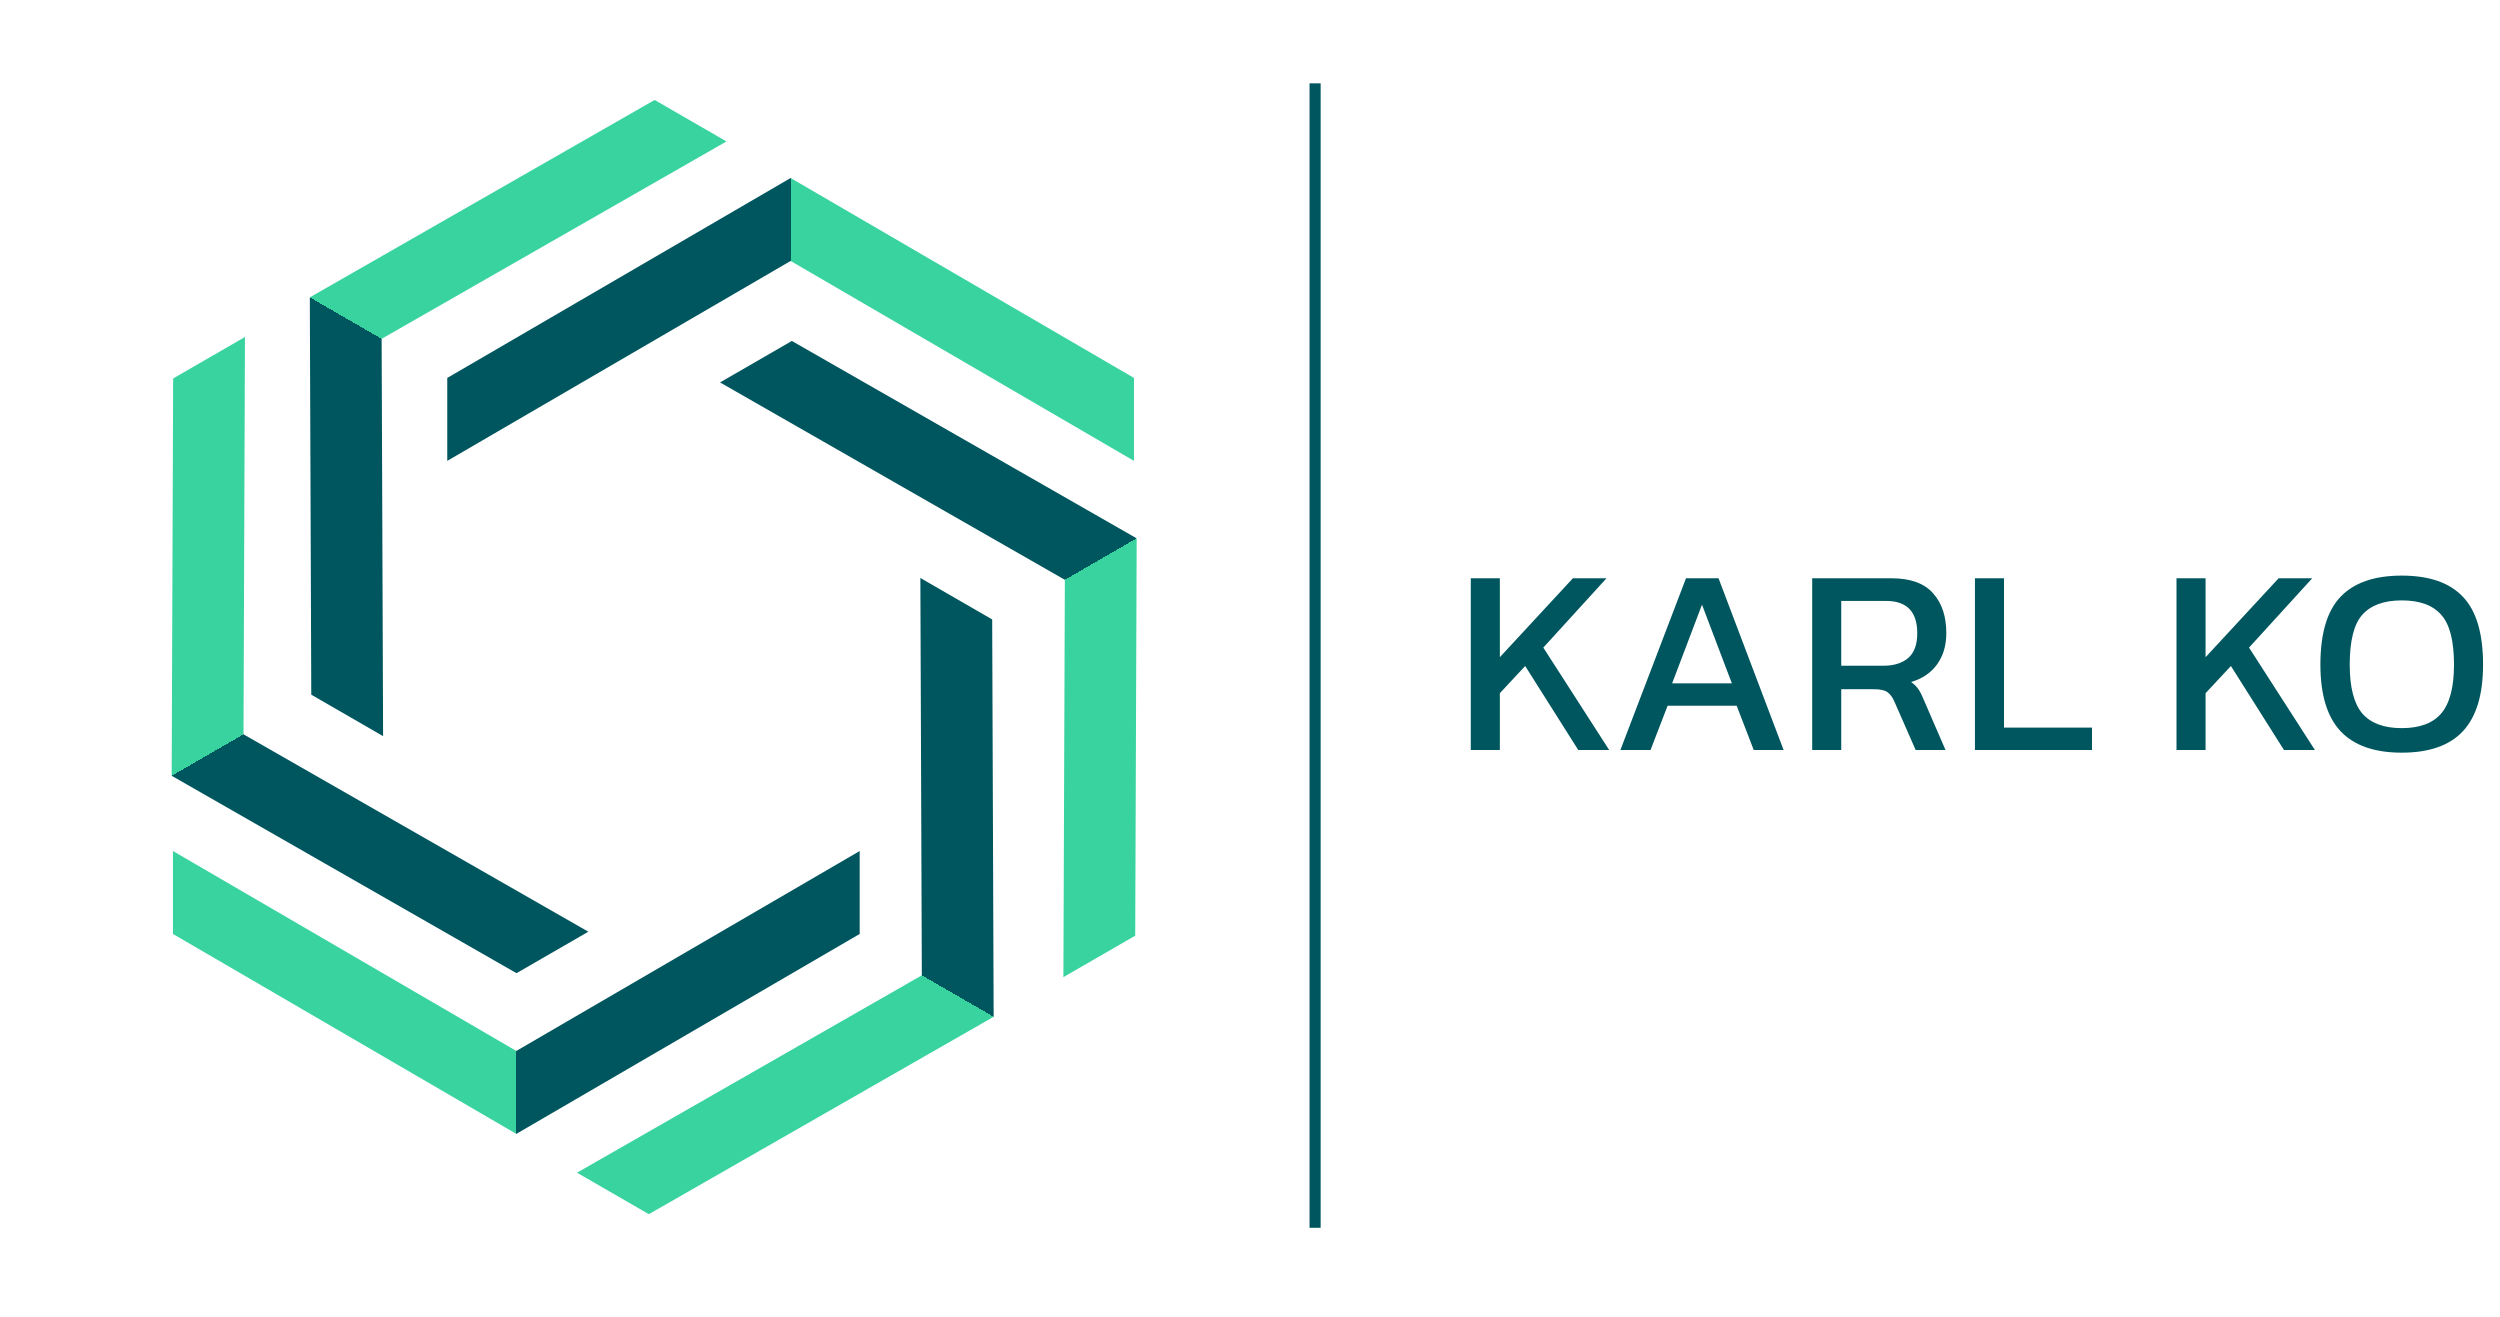
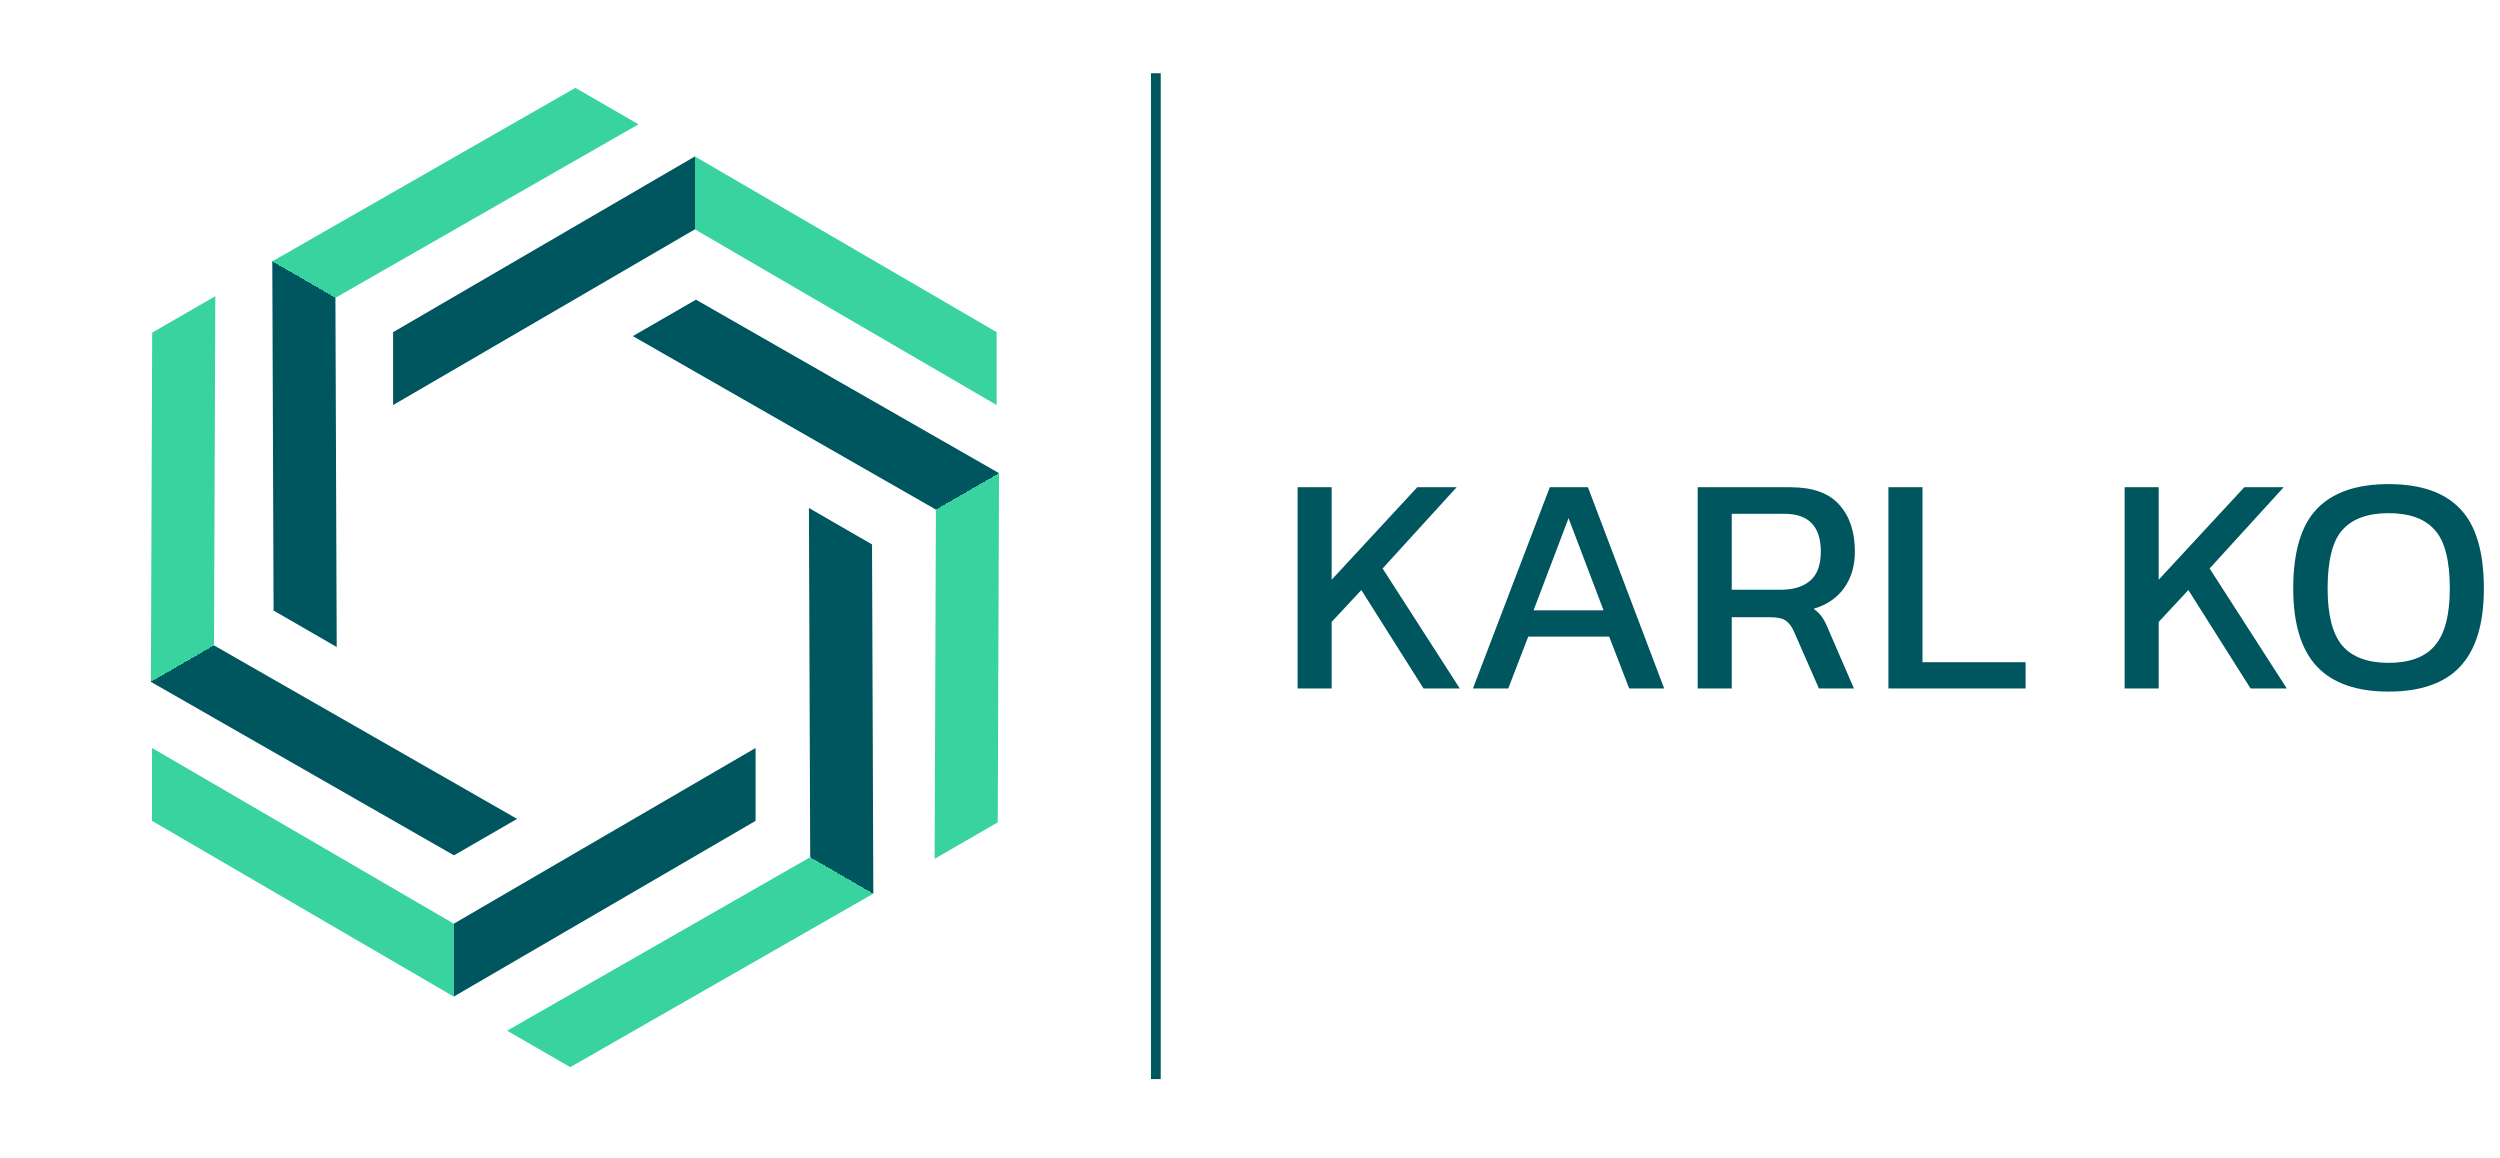
- <svg xmlns="http://www.w3.org/2000/svg" width="450" height="237" viewBox="0 0 450 237" fill="none">
-   <path fill-rule="evenodd" clip-rule="evenodd" d="M116.789 218.551L178.857 183.02L178.594 111.501L165.666 104.037L165.929 175.556L103.861 211.087L116.789 218.551Z" fill="url(#paint0_linear_12_19)" />
-   <path fill-rule="evenodd" clip-rule="evenodd" d="M31.133 168.112L92.938 204.099L154.744 168.112V153.184L92.938 189.171L31.133 153.184V168.112Z" fill="url(#paint1_linear_12_19)" />
-   <path fill-rule="evenodd" clip-rule="evenodd" d="M31.166 68.123L30.903 139.641L92.971 175.173L105.899 167.708L43.831 132.177L44.094 60.659L31.166 68.123Z" fill="url(#paint2_linear_12_19)" />
-   <path fill-rule="evenodd" clip-rule="evenodd" d="M117.834 17.994L55.766 53.525L56.029 125.043L68.957 132.507L68.694 60.989L130.762 25.458L117.834 17.994Z" fill="url(#paint3_linear_12_19)" />
-   <path fill-rule="evenodd" clip-rule="evenodd" d="M204.117 68.029L142.312 32.042L80.507 68.029V82.957L142.312 46.97L204.117 82.957V68.029Z" fill="url(#paint4_linear_12_19)" />
-   <path fill-rule="evenodd" clip-rule="evenodd" d="M204.339 168.421L204.602 96.903L142.533 61.372L129.605 68.836L191.674 104.367L191.411 175.885L204.339 168.421Z" fill="url(#paint5_linear_12_19)" />
-   <path d="M264.74 135V104.088H269.972V118.296L283.124 104.088H289.172L277.796 116.568L289.652 135H284.084L274.532 119.88L269.972 124.776V135H264.74ZM291.672 135L303.48 104.088H309.336L321.048 135H315.672L312.6 127.032H300.168L297.096 135H291.672ZM300.984 123H311.736L306.36 108.84L300.984 123ZM326.193 135V104.088H340.401C343.857 104.088 346.369 104.984 347.937 106.776C349.537 108.536 350.337 110.936 350.337 113.976C350.337 116.152 349.793 118.008 348.705 119.544C347.617 121.08 346.049 122.152 344.001 122.76C344.577 123.176 345.025 123.624 345.345 124.104C345.665 124.584 345.985 125.224 346.305 126.024L350.193 135H344.817L341.025 126.36C340.673 125.528 340.241 124.936 339.729 124.584C339.249 124.232 338.417 124.056 337.233 124.056H331.425V135H326.193ZM331.425 119.832H339.009C340.897 119.832 342.385 119.368 343.473 118.44C344.561 117.512 345.105 116.024 345.105 113.976C345.105 110.104 343.233 108.168 339.489 108.168H331.425V119.832ZM355.49 135V104.088H360.722V130.968H376.562V135H355.49ZM391.771 135V104.088H397.003V118.296L410.155 104.088H416.203L404.827 116.568L416.683 135H411.115L401.563 119.88L397.003 124.776V135H391.771ZM432.311 135.48C427.415 135.48 423.751 134.2 421.319 131.64C418.887 129.048 417.671 125.048 417.671 119.64C417.671 114.008 418.887 109.928 421.319 107.4C423.751 104.872 427.415 103.608 432.311 103.608C437.239 103.608 440.903 104.872 443.303 107.4C445.735 109.928 446.951 114.008 446.951 119.64C446.951 125.048 445.735 129.048 443.303 131.64C440.903 134.2 437.239 135.48 432.311 135.48ZM432.311 131.064C435.543 131.064 437.911 130.184 439.415 128.424C440.951 126.632 441.719 123.704 441.719 119.64C441.719 115.352 440.951 112.36 439.415 110.664C437.911 108.936 435.543 108.072 432.311 108.072C429.111 108.072 426.743 108.936 425.207 110.664C423.703 112.36 422.951 115.352 422.951 119.64C422.951 123.704 423.703 126.632 425.207 128.424C426.743 130.184 429.111 131.064 432.311 131.064Z" fill="#00565E" />
+ <svg xmlns="http://www.w3.org/2000/svg" width="512" height="237" viewBox="0 0 512 237" fill="none">
+   <path fill-rule="evenodd" clip-rule="evenodd" d="M116.789 218.551L178.857 183.02L178.594 111.501L165.666 104.037L165.929 175.556L103.861 211.087L116.789 218.551Z" fill="url(#paint0_linear_103_2)" />
+   <path fill-rule="evenodd" clip-rule="evenodd" d="M31.133 168.112L92.938 204.099L154.744 168.112V153.184L92.938 189.171L31.133 153.184V168.112Z" fill="url(#paint1_linear_103_2)" />
+   <path fill-rule="evenodd" clip-rule="evenodd" d="M31.166 68.123L30.903 139.641L92.971 175.173L105.899 167.708L43.831 132.177L44.094 60.659L31.166 68.123Z" fill="url(#paint2_linear_103_2)" />
+   <path fill-rule="evenodd" clip-rule="evenodd" d="M117.834 17.994L55.766 53.525L56.029 125.043L68.957 132.507L68.694 60.989L130.762 25.458L117.834 17.994Z" fill="url(#paint3_linear_103_2)" />
+   <path fill-rule="evenodd" clip-rule="evenodd" d="M204.117 68.029L142.312 32.042L80.507 68.029V82.957L142.312 46.97L204.117 82.957V68.029Z" fill="url(#paint4_linear_103_2)" />
+   <path fill-rule="evenodd" clip-rule="evenodd" d="M204.339 168.421L204.602 96.903L142.533 61.372L129.605 68.836L191.674 104.367L191.411 175.885L204.339 168.421Z" fill="url(#paint5_linear_103_2)" />
+   <path d="M265.748 141V99.784H272.724V118.728L290.26 99.784H298.324L283.156 116.424L298.964 141H291.54L278.804 120.84L272.724 127.368V141H265.748ZM301.657 141L317.401 99.784H325.209L340.825 141H333.657L329.561 130.376H312.985L308.889 141H301.657ZM314.073 125H328.409L321.241 106.12L314.073 125ZM347.686 141V99.784H366.63C371.238 99.784 374.587 100.979 376.678 103.368C378.811 105.715 379.878 108.915 379.878 112.968C379.878 115.869 379.152 118.344 377.702 120.392C376.251 122.44 374.16 123.869 371.43 124.68C372.198 125.235 372.795 125.832 373.222 126.472C373.648 127.112 374.075 127.965 374.502 129.032L379.686 141H372.518L367.462 129.48C366.992 128.371 366.416 127.581 365.734 127.112C365.094 126.643 363.984 126.408 362.406 126.408H354.662V141H347.686ZM354.662 120.776H364.774C367.291 120.776 369.275 120.157 370.726 118.92C372.176 117.683 372.902 115.699 372.902 112.968C372.902 107.805 370.406 105.224 365.414 105.224H354.662V120.776ZM386.748 141V99.784H393.724V135.624H414.844V141H386.748ZM435.123 141V99.784H442.099V118.728L459.635 99.784H467.699L452.531 116.424L468.339 141H460.915L448.179 120.84L442.099 127.368V141H435.123ZM489.176 141.64C482.648 141.64 477.762 139.933 474.52 136.52C471.277 133.064 469.656 127.731 469.656 120.52C469.656 113.011 471.277 107.571 474.52 104.2C477.762 100.829 482.648 99.144 489.176 99.144C495.746 99.144 500.632 100.829 503.832 104.2C507.074 107.571 508.696 113.011 508.696 120.52C508.696 127.731 507.074 133.064 503.832 136.52C500.632 139.933 495.746 141.64 489.176 141.64ZM489.176 135.752C493.485 135.752 496.642 134.579 498.648 132.232C500.696 129.843 501.72 125.939 501.72 120.52C501.72 114.803 500.696 110.813 498.648 108.552C496.642 106.248 493.485 105.096 489.176 105.096C484.909 105.096 481.752 106.248 479.704 108.552C477.698 110.813 476.696 114.803 476.696 120.52C476.696 125.939 477.698 129.843 479.704 132.232C481.752 134.579 484.909 135.752 489.176 135.752Z" fill="#00565E" />
  <line x1="236.716" y1="15" x2="236.716" y2="221" stroke="#00565E" stroke-width="2" />
  <defs>
-     <linearGradient id="paint0_linear_12_19" x1="178.857" y1="183.02" x2="117.404" y2="289.458" gradientUnits="userSpaceOnUse">
+     <linearGradient id="paint0_linear_103_2" x1="178.857" y1="183.02" x2="117.404" y2="289.458" gradientUnits="userSpaceOnUse">
      <stop stop-color="#00565E" />
      <stop offset="0" stop-color="#38D39F" />
    </linearGradient>
-     <linearGradient id="paint1_linear_12_19" x1="92.938" y1="204.099" x2="-29.966" y2="204.098" gradientUnits="userSpaceOnUse">
+     <linearGradient id="paint1_linear_103_2" x1="92.938" y1="204.099" x2="-29.966" y2="204.098" gradientUnits="userSpaceOnUse">
      <stop stop-color="#00565E" />
      <stop offset="0" stop-color="#38D39F" />
    </linearGradient>
-     <linearGradient id="paint2_linear_12_19" x1="30.903" y1="139.641" x2="-30.549" y2="33.202" gradientUnits="userSpaceOnUse">
+     <linearGradient id="paint2_linear_103_2" x1="30.903" y1="139.641" x2="-30.549" y2="33.202" gradientUnits="userSpaceOnUse">
      <stop stop-color="#00565E" />
      <stop offset="0" stop-color="#38D39F" />
    </linearGradient>
-     <linearGradient id="paint3_linear_12_19" x1="55.766" y1="53.525" x2="117.219" y2="-52.914" gradientUnits="userSpaceOnUse">
+     <linearGradient id="paint3_linear_103_2" x1="55.766" y1="53.525" x2="117.219" y2="-52.914" gradientUnits="userSpaceOnUse">
      <stop stop-color="#00565E" />
      <stop offset="0" stop-color="#38D39F" />
    </linearGradient>
-     <linearGradient id="paint4_linear_12_19" x1="142.312" y1="32.042" x2="265.217" y2="32.042" gradientUnits="userSpaceOnUse">
+     <linearGradient id="paint4_linear_103_2" x1="142.312" y1="32.042" x2="265.217" y2="32.042" gradientUnits="userSpaceOnUse">
      <stop stop-color="#00565E" />
      <stop offset="0" stop-color="#38D39F" />
    </linearGradient>
-     <linearGradient id="paint5_linear_12_19" x1="204.602" y1="96.903" x2="266.054" y2="203.342" gradientUnits="userSpaceOnUse">
+     <linearGradient id="paint5_linear_103_2" x1="204.602" y1="96.903" x2="266.054" y2="203.342" gradientUnits="userSpaceOnUse">
      <stop stop-color="#00565E" />
      <stop offset="0" stop-color="#38D39F" />
    </linearGradient>
  </defs>
</svg>
